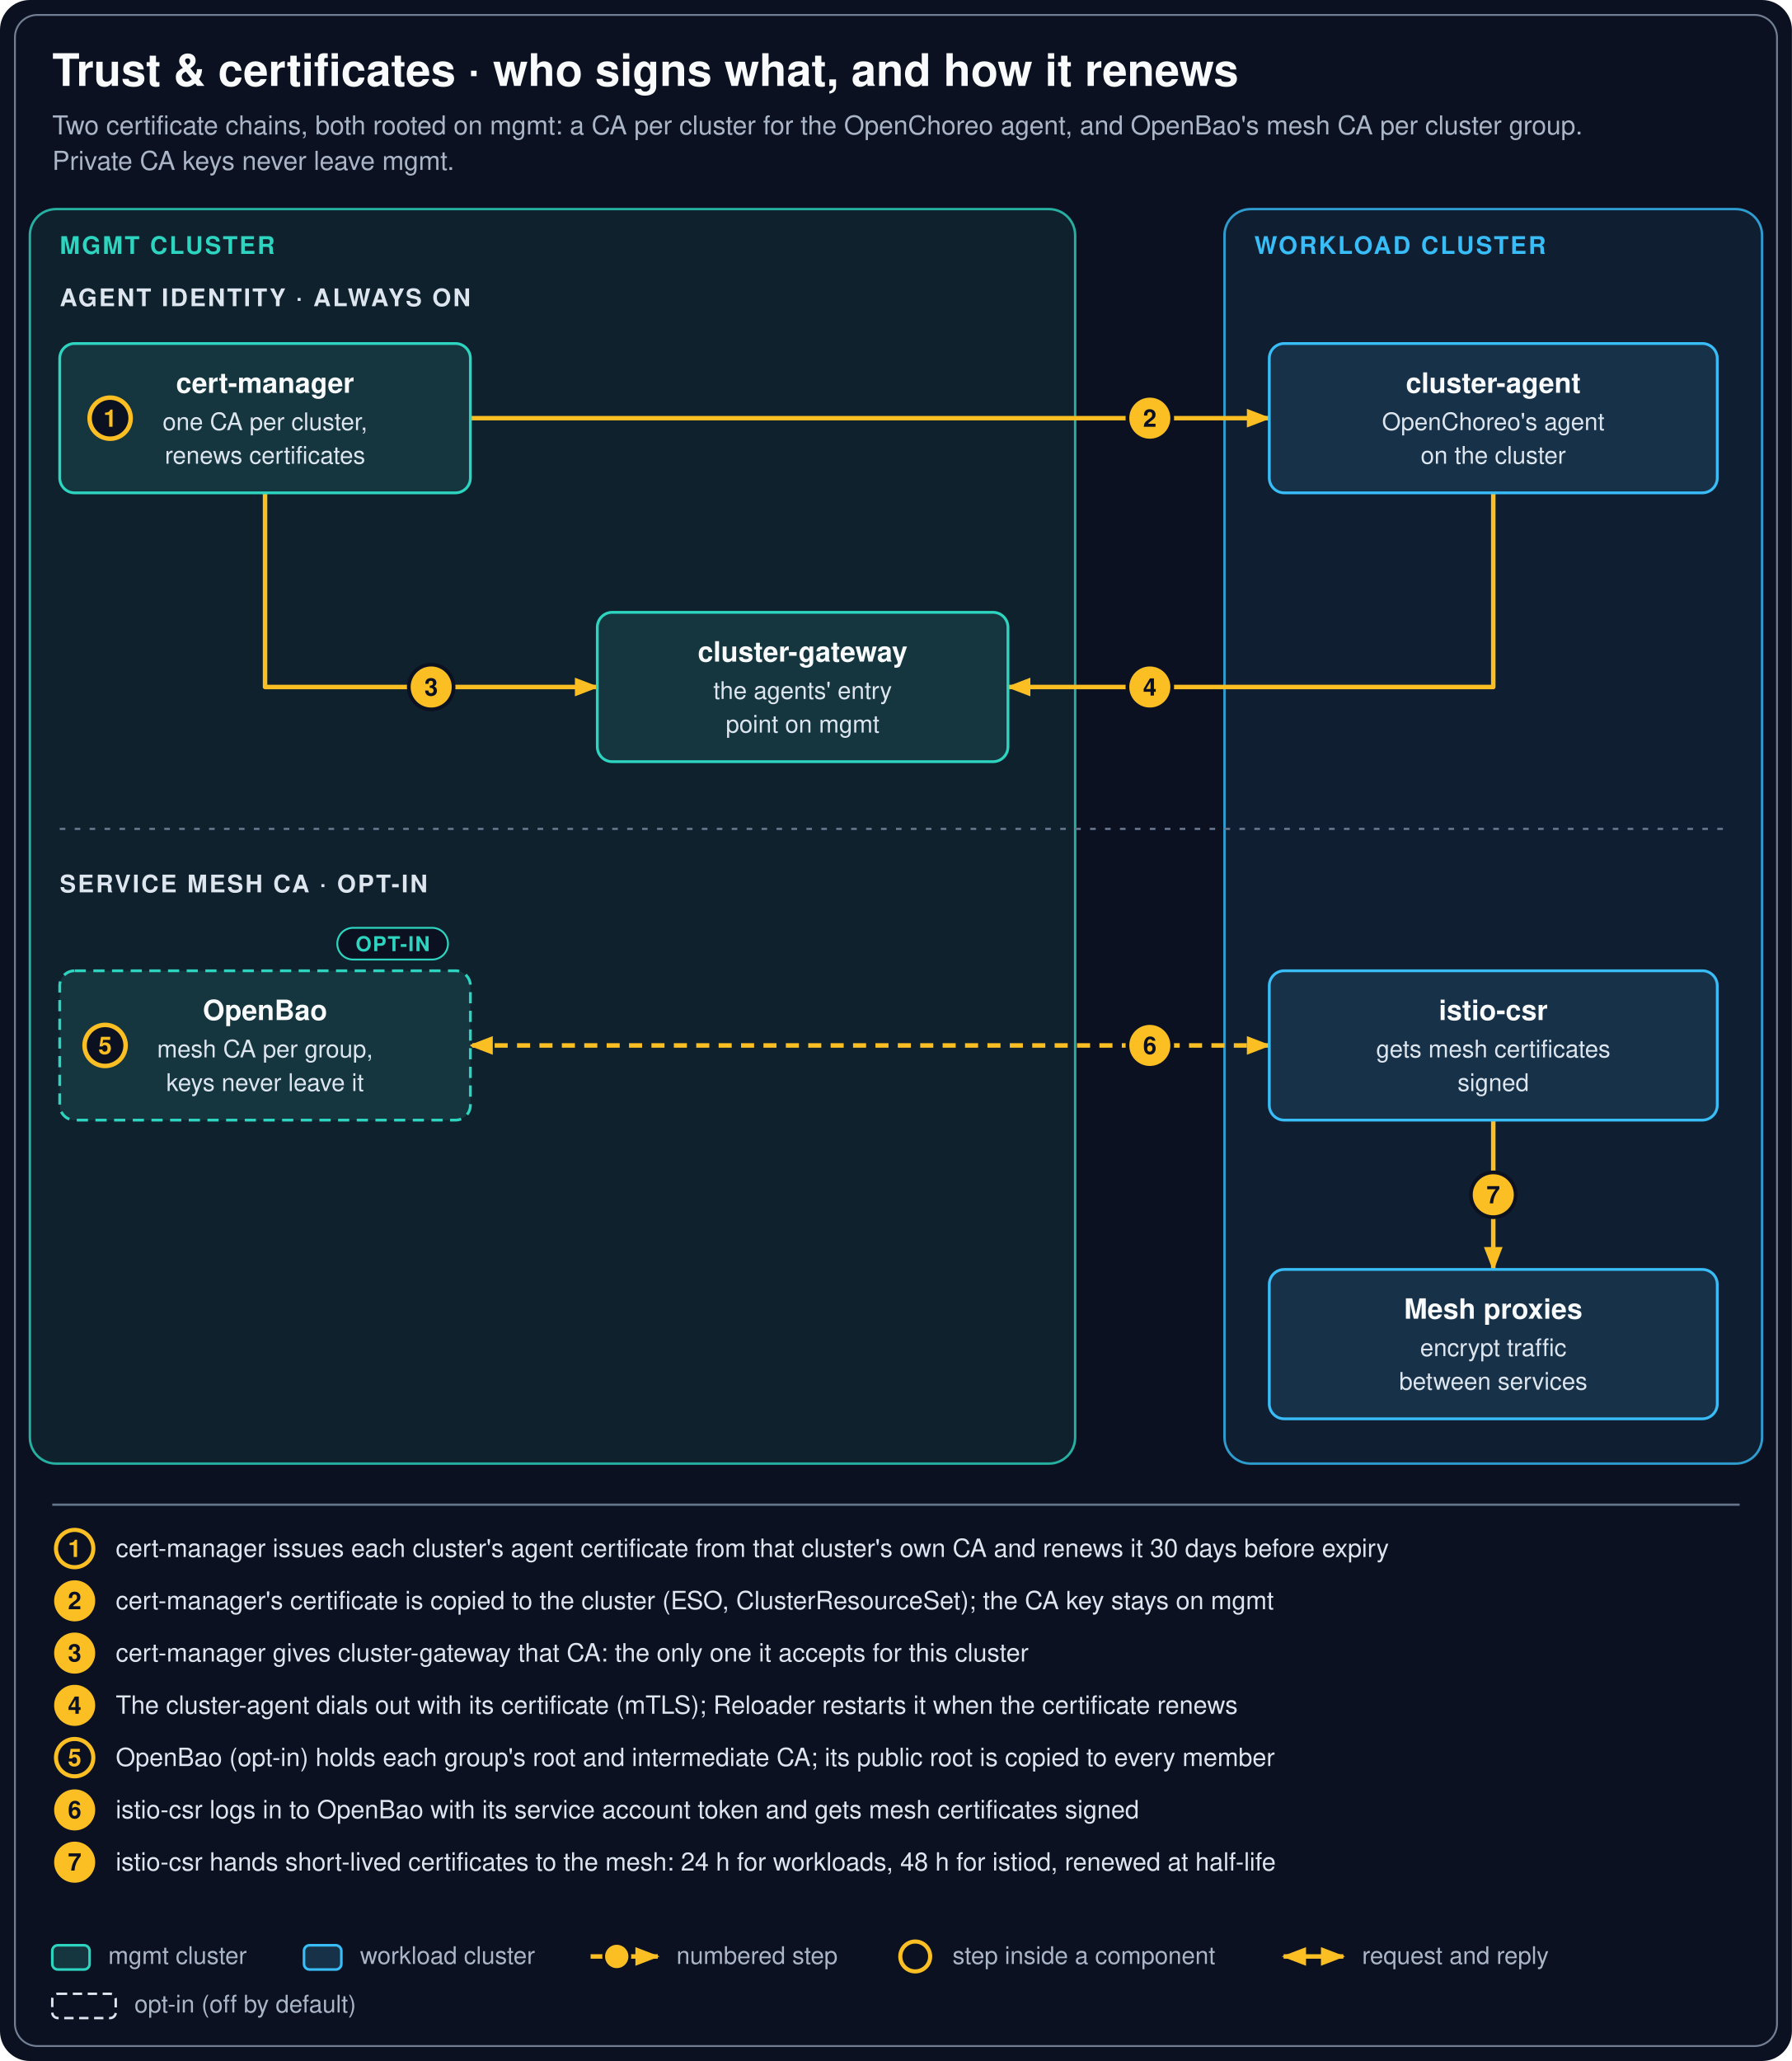
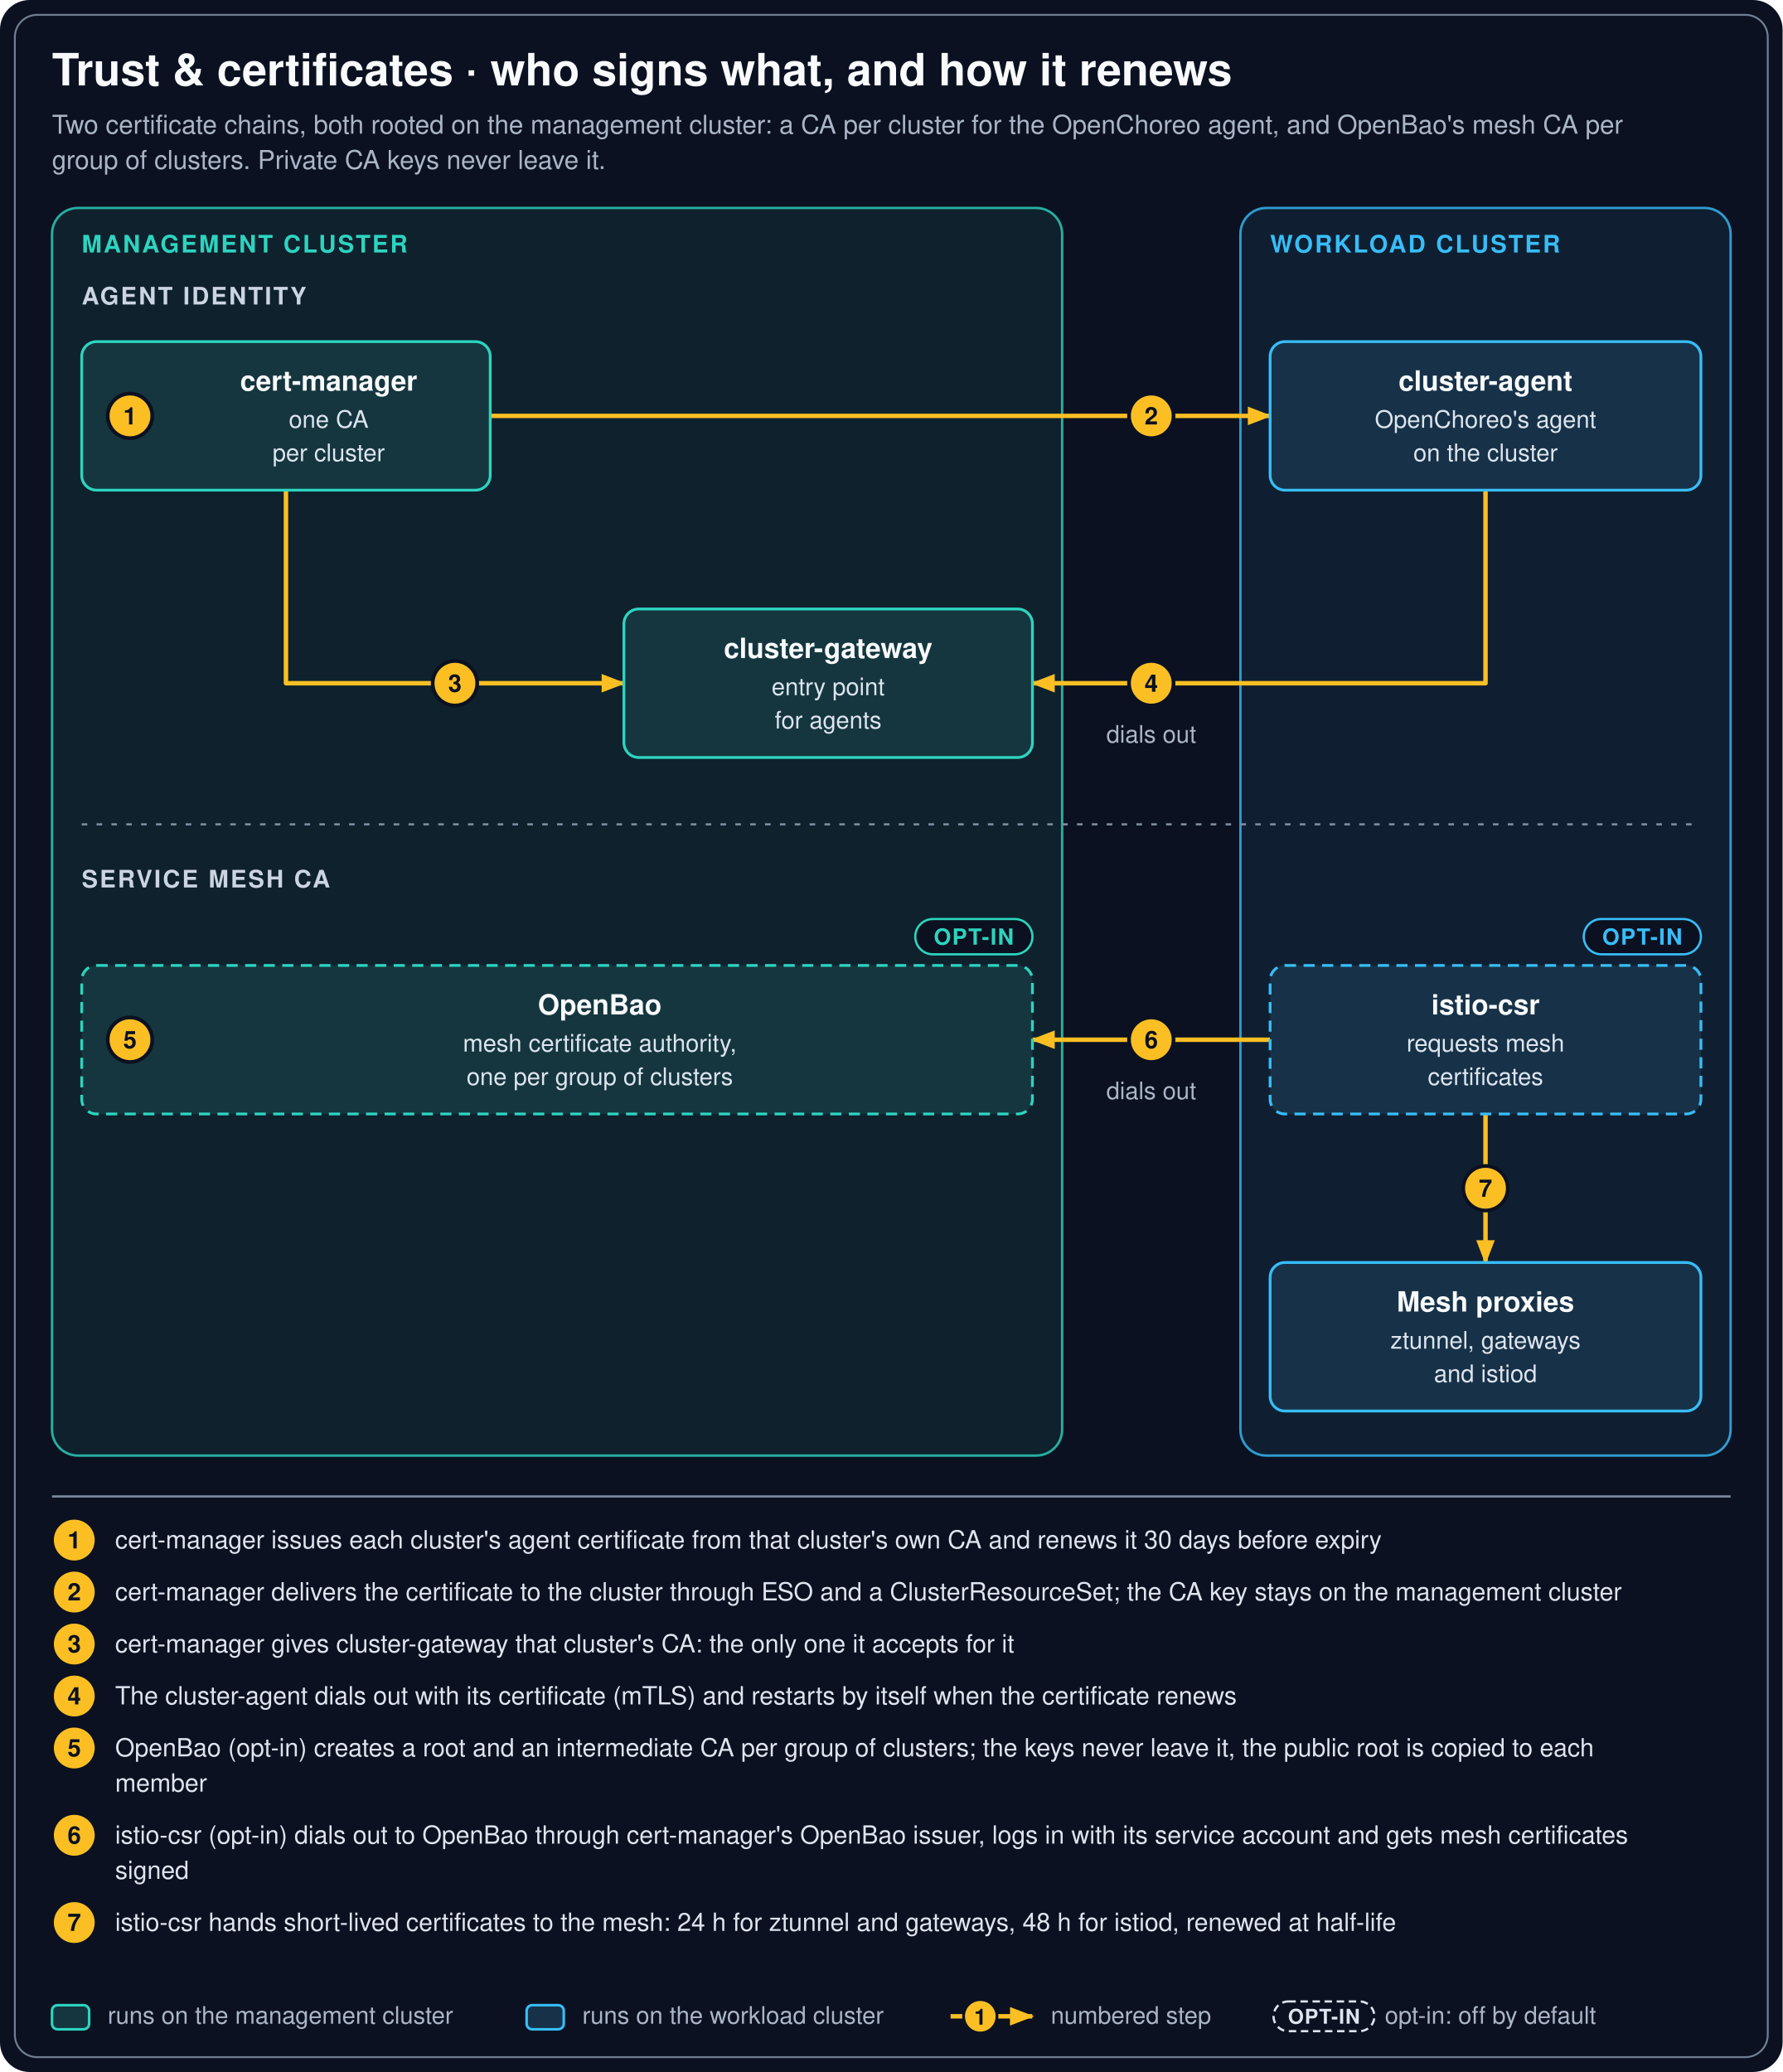
- <svg xmlns="http://www.w3.org/2000/svg" width="960" height="1104" viewBox="0 0 960 1104" role="img" aria-label="Trust &amp; certificates · who signs what, and how it renews">
+ <svg xmlns="http://www.w3.org/2000/svg" width="960" height="1116" viewBox="0 0 960 1116" role="img" aria-label="Trust &amp; certificates · who signs what, and how it renews">
  <style>.s{font-family:'Segoe UI','Helvetica Neue',Helvetica,Arial,'Liberation Sans',sans-serif}.m{font-family:'JetBrains Mono',SFMono-Regular,Menlo,Consolas,'Liberation Mono',monospace}.fx{fill:none;stroke-width:3.4;stroke-linecap:round;stroke-dasharray:4 10;opacity:0;animation:fxdash .9s linear infinite,fxseq 10.20s linear infinite both}@keyframes fxdash{to{stroke-dashoffset:-14}}@keyframes fxseq{0%{opacity:0}3%{opacity:1}25.9%{opacity:1}30.9%{opacity:0}100%{opacity:0}}@media (prefers-reduced-motion:reduce){.fx{animation:none;opacity:0}}</style>
  <defs>
    <marker id="ahfbbf24" markerWidth="13" markerHeight="10" refX="12" refY="5" orient="auto" markerUnits="userSpaceOnUse">
      <path d="M0,0 L13,5 L0,10 z" fill="#fbbf24" />
    </marker>
    <marker id="asfbbf24" markerWidth="13" markerHeight="10" refX="1" refY="5" orient="auto" markerUnits="userSpaceOnUse">
      <path d="M13,0 L0,5 L13,10 z" fill="#fbbf24" />
    </marker>
  </defs>
-   <rect width="960" height="1104" rx="16" fill="#0b1120" />
-   <rect x="8" y="8" width="944" height="1088" rx="12" fill="none" stroke="#8b9ab0" stroke-opacity=".8" />
-   <rect x="16" y="112" width="560" height="672" rx="14" fill="#0e212d" stroke="#2dd4bf" stroke-opacity=".8" stroke-width="1.3" />
-   <text class="s" x="32.0" y="136.0" font-size="13" fill="#2dd4bf" font-weight="700" letter-spacing="1.0">MGMT CLUSTER</text>
-   <rect x="656" y="112" width="288" height="672" rx="14" fill="#0f1f31" stroke="#38bdf8" stroke-opacity=".8" stroke-width="1.3" />
-   <text class="s" x="672.0" y="136.0" font-size="13" fill="#38bdf8" font-weight="700" letter-spacing="1.0">WORKLOAD CLUSTER</text>
-   <path d="M 32 444 L 928 444" stroke="#64748b" stroke-width="1.2" stroke-dasharray="3 5" />
-   <path d="M 252.0 224.0 L 680.0 224.0" fill="none" stroke="#fbbf24" stroke-width="2.4" stroke-linejoin="round" marker-end="url(#ahfbbf24)" />
-   <path d="M 142.0 264.0 L 142.0 368.0 L 320.0 368.0" fill="none" stroke="#fbbf24" stroke-width="2.4" stroke-linejoin="round" marker-end="url(#ahfbbf24)" />
-   <path d="M 800.0 264.0 L 800.0 368.0 L 540.0 368.0" fill="none" stroke="#fbbf24" stroke-width="2.4" stroke-linejoin="round" marker-end="url(#ahfbbf24)" />
-   <path d="M 680.0 560.0 L 252.0 560.0" fill="none" stroke="#fbbf24" stroke-width="2.4" stroke-linejoin="round" stroke-dasharray="7 5" marker-end="url(#ahfbbf24)" marker-start="url(#asfbbf24)" />
+   <rect width="960" height="1116" rx="16" fill="#0b1120" />
+   <rect x="8" y="8" width="944" height="1100" rx="12" fill="none" stroke="#8b9ab0" stroke-opacity=".8" />
+   <rect x="28" y="112" width="544" height="672" rx="14" fill="#0e212d" stroke="#2dd4bf" stroke-opacity=".8" stroke-width="1.3" />
+   <text class="s" x="44.0" y="136.0" font-size="13" fill="#2dd4bf" font-weight="700" letter-spacing="1.0">MANAGEMENT CLUSTER</text>
+   <rect x="668" y="112" width="264" height="672" rx="14" fill="#0f1f31" stroke="#38bdf8" stroke-opacity=".8" stroke-width="1.3" />
+   <text class="s" x="684.0" y="136.0" font-size="13" fill="#38bdf8" font-weight="700" letter-spacing="1.0">WORKLOAD CLUSTER</text>
+   <path d="M 44 444 L 916 444" stroke="#7c8aa0" stroke-width="1.2" stroke-dasharray="3 5" />
+   <path d="M 264.0 224.0 L 684.0 224.0" fill="none" stroke="#fbbf24" stroke-width="2.4" stroke-linejoin="round" marker-end="url(#ahfbbf24)" />
+   <path d="M 154.0 264.0 L 154.0 368.0 L 336.0 368.0" fill="none" stroke="#fbbf24" stroke-width="2.4" stroke-linejoin="round" marker-end="url(#ahfbbf24)" />
+   <path d="M 800.0 264.0 L 800.0 368.0 L 556.0 368.0" fill="none" stroke="#fbbf24" stroke-width="2.4" stroke-linejoin="round" marker-end="url(#ahfbbf24)" />
+   <path d="M 684.0 560.0 L 556.0 560.0" fill="none" stroke="#fbbf24" stroke-width="2.4" stroke-linejoin="round" marker-end="url(#ahfbbf24)" />
  <path d="M 800.0 600.0 L 800.0 680.0" fill="none" stroke="#fbbf24" stroke-width="2.4" stroke-linejoin="round" marker-end="url(#ahfbbf24)" />
-   <path class="fx" d="M 252.0 224.0 L 680.0 224.0" stroke="#fde5a7" style="animation-delay:0s,1.10s" />
-   <path class="fx" d="M 142.0 264.0 L 142.0 368.0 L 320.0 368.0" stroke="#fde5a7" style="animation-delay:0s,2.20s" />
-   <path class="fx" d="M 800.0 264.0 L 800.0 368.0 L 540.0 368.0" stroke="#fde5a7" style="animation-delay:0s,3.30s" />
-   <path class="fx" d="M 680.0 560.0 L 252.0 560.0" stroke="#fde5a7" style="animation-delay:0s,5.50s" />
+   <path class="fx" d="M 264.0 224.0 L 684.0 224.0" stroke="#fde5a7" style="animation-delay:0s,1.10s" />
+   <path class="fx" d="M 154.0 264.0 L 154.0 368.0 L 336.0 368.0" stroke="#fde5a7" style="animation-delay:0s,2.20s" />
+   <path class="fx" d="M 800.0 264.0 L 800.0 368.0 L 556.0 368.0" stroke="#fde5a7" style="animation-delay:0s,3.30s" />
+   <path class="fx" d="M 684.0 560.0 L 556.0 560.0" stroke="#fde5a7" style="animation-delay:0s,5.50s" />
  <path class="fx" d="M 800.0 600.0 L 800.0 680.0" stroke="#fde5a7" style="animation-delay:0s,6.60s" />
-   <rect x="32" y="184" width="220" height="80" rx="8" fill="#15363f" stroke="#2dd4bf" stroke-width="1.5" />
-   <text class="s" x="142.0" y="210.4" font-size="15" fill="#f8fafc" font-weight="600" text-anchor="middle">cert-manager</text>
-   <text class="s" x="142.0" y="230.4" font-size="13" fill="#dde5ef" text-anchor="middle">one CA per cluster,</text>
-   <text class="s" x="142.0" y="248.4" font-size="13" fill="#dde5ef" text-anchor="middle">renews certificates</text>
-   <rect x="320" y="328" width="220" height="80" rx="8" fill="#15363f" stroke="#2dd4bf" stroke-width="1.5" />
-   <text class="s" x="430.0" y="354.4" font-size="15" fill="#f8fafc" font-weight="600" text-anchor="middle">cluster-gateway</text>
-   <text class="s" x="430.0" y="374.4" font-size="13" fill="#dde5ef" text-anchor="middle">the agents' entry</text>
-   <text class="s" x="430.0" y="392.4" font-size="13" fill="#dde5ef" text-anchor="middle">point on mgmt</text>
-   <rect x="680" y="184" width="240" height="80" rx="8" fill="#173248" stroke="#38bdf8" stroke-width="1.5" />
+   <rect x="44" y="184" width="220" height="80" rx="8" fill="#15363f" stroke="#2dd4bf" stroke-width="1.5" />
+   <text class="s" x="177.0" y="210.4" font-size="15" fill="#f8fafc" font-weight="600" text-anchor="middle">cert-manager</text>
+   <text class="s" x="177.0" y="230.4" font-size="13" fill="#dde5ef" text-anchor="middle">one CA</text>
+   <text class="s" x="177.0" y="248.4" font-size="13" fill="#dde5ef" text-anchor="middle">per cluster</text>
+   <rect x="336" y="328" width="220" height="80" rx="8" fill="#15363f" stroke="#2dd4bf" stroke-width="1.5" />
+   <text class="s" x="446.0" y="354.4" font-size="15" fill="#f8fafc" font-weight="600" text-anchor="middle">cluster-gateway</text>
+   <text class="s" x="446.0" y="374.4" font-size="13" fill="#dde5ef" text-anchor="middle">entry point</text>
+   <text class="s" x="446.0" y="392.4" font-size="13" fill="#dde5ef" text-anchor="middle">for agents</text>
+   <rect x="684" y="184" width="232" height="80" rx="8" fill="#173248" stroke="#38bdf8" stroke-width="1.5" />
  <text class="s" x="800.0" y="210.4" font-size="15" fill="#f8fafc" font-weight="600" text-anchor="middle">cluster-agent</text>
  <text class="s" x="800.0" y="230.4" font-size="13" fill="#dde5ef" text-anchor="middle">OpenChoreo's agent</text>
  <text class="s" x="800.0" y="248.4" font-size="13" fill="#dde5ef" text-anchor="middle">on the cluster</text>
-   <rect x="32" y="520" width="220" height="80" rx="8" fill="#15363f" stroke="#2dd4bf" stroke-width="1.5" stroke-dasharray="6 4" />
-   <text class="s" x="142.0" y="546.4" font-size="15" fill="#f8fafc" font-weight="600" text-anchor="middle">OpenBao</text>
-   <text class="s" x="142.0" y="566.4" font-size="13" fill="#dde5ef" text-anchor="middle">mesh CA per group,</text>
-   <text class="s" x="142.0" y="584.4" font-size="13" fill="#dde5ef" text-anchor="middle">keys never leave it</text>
-   <rect x="180.7" y="497" width="59.3" height="17" rx="8.5" fill="#0b1120" stroke="#2dd4bf" stroke-width="1" />
-   <text class="s" x="210.4" y="509.5" font-size="11" font-weight="700" fill="#2dd4bf" text-anchor="middle" letter-spacing="0.6">OPT-IN</text>
-   <rect x="680" y="520" width="240" height="80" rx="8" fill="#173248" stroke="#38bdf8" stroke-width="1.5" />
+   <rect x="44" y="520" width="512" height="80" rx="8" fill="#15363f" stroke="#2dd4bf" stroke-width="1.5" stroke-dasharray="6 4" />
+   <text class="s" x="323.0" y="546.4" font-size="15" fill="#f8fafc" font-weight="600" text-anchor="middle">OpenBao</text>
+   <text class="s" x="323.0" y="566.4" font-size="13" fill="#dde5ef" text-anchor="middle">mesh certificate authority,</text>
+   <text class="s" x="323.0" y="584.4" font-size="13" fill="#dde5ef" text-anchor="middle">one per group of clusters</text>
+   <rect x="492.9" y="495" width="63.1" height="19" rx="9.5" fill="#0b1120" stroke="#2dd4bf" stroke-width="1.2" />
+   <text class="s" x="524.4" y="508.8" font-size="12" font-weight="700" fill="#2dd4bf" text-anchor="middle" letter-spacing="0.6">OPT-IN</text>
+   <rect x="684" y="520" width="232" height="80" rx="8" fill="#173248" stroke="#38bdf8" stroke-width="1.5" stroke-dasharray="6 4" />
  <text class="s" x="800.0" y="546.4" font-size="15" fill="#f8fafc" font-weight="600" text-anchor="middle">istio-csr</text>
-   <text class="s" x="800.0" y="566.4" font-size="13" fill="#dde5ef" text-anchor="middle">gets mesh certificates</text>
-   <text class="s" x="800.0" y="584.4" font-size="13" fill="#dde5ef" text-anchor="middle">signed</text>
-   <rect x="680" y="680" width="240" height="80" rx="8" fill="#173248" stroke="#38bdf8" stroke-width="1.5" />
+   <text class="s" x="800.0" y="566.4" font-size="13" fill="#dde5ef" text-anchor="middle">requests mesh</text>
+   <text class="s" x="800.0" y="584.4" font-size="13" fill="#dde5ef" text-anchor="middle">certificates</text>
+   <rect x="852.9" y="495" width="63.1" height="19" rx="9.5" fill="#0b1120" stroke="#38bdf8" stroke-width="1.2" />
+   <text class="s" x="884.4" y="508.8" font-size="12" font-weight="700" fill="#38bdf8" text-anchor="middle" letter-spacing="0.6">OPT-IN</text>
+   <rect x="684" y="680" width="232" height="80" rx="8" fill="#173248" stroke="#38bdf8" stroke-width="1.5" />
  <text class="s" x="800.0" y="706.4" font-size="15" fill="#f8fafc" font-weight="600" text-anchor="middle">Mesh proxies</text>
-   <text class="s" x="800.0" y="726.4" font-size="13" fill="#dde5ef" text-anchor="middle">encrypt traffic</text>
-   <text class="s" x="800.0" y="744.4" font-size="13" fill="#dde5ef" text-anchor="middle">between services</text>
+   <text class="s" x="800.0" y="726.4" font-size="13" fill="#dde5ef" text-anchor="middle">ztunnel, gateways</text>
+   <text class="s" x="800.0" y="744.4" font-size="13" fill="#dde5ef" text-anchor="middle">and istiod</text>
  <text class="s" x="28.0" y="46.0" font-size="24" fill="#f8fafc" font-weight="700">Trust &amp; certificates · who signs what, and how it renews</text>
-   <text class="s" x="28.0" y="72.0" font-size="14" fill="#aab6c8">Two certificate chains, both rooted on mgmt: a CA per cluster for the OpenChoreo agent, and OpenBao's mesh CA per cluster group.</text>
-   <text class="s" x="28.0" y="91.0" font-size="14" fill="#aab6c8">Private CA keys never leave mgmt.</text>
-   <text class="s" x="32.0" y="164.0" font-size="13" fill="#dde5ef" font-weight="700" letter-spacing="1.0">AGENT IDENTITY · ALWAYS ON</text>
-   <text class="s" x="32.0" y="478.0" font-size="13" fill="#dde5ef" font-weight="700" letter-spacing="1.0">SERVICE MESH CA · OPT-IN</text>
-   <circle cx="59.0" cy="224.0" r="11" fill="#0b1120" stroke="#fbbf24" stroke-width="2.4" />
-   <text class="s" x="59.0" y="228.6" font-size="13" font-weight="700" fill="#fbbf24" text-anchor="middle">1</text>
-   <circle cx="56.3" cy="560.0" r="11" fill="#0b1120" stroke="#fbbf24" stroke-width="2.4" />
-   <text class="s" x="56.3" y="564.6" font-size="13" font-weight="700" fill="#fbbf24" text-anchor="middle">5</text>
-   <circle cx="616.0" cy="224.0" r="12" fill="#fbbf24" stroke="#0b1120" stroke-width="2" />
-   <text class="s" x="616.0" y="228.6" font-size="13" font-weight="700" fill="#0b1120" text-anchor="middle">2</text>
-   <circle cx="231.0" cy="368.0" r="12" fill="#fbbf24" stroke="#0b1120" stroke-width="2" />
-   <text class="s" x="231.0" y="372.6" font-size="13" font-weight="700" fill="#0b1120" text-anchor="middle">3</text>
-   <circle cx="616.0" cy="368.0" r="12" fill="#fbbf24" stroke="#0b1120" stroke-width="2" />
-   <text class="s" x="616.0" y="372.6" font-size="13" font-weight="700" fill="#0b1120" text-anchor="middle">4</text>
-   <circle cx="616.0" cy="560.0" r="12" fill="#fbbf24" stroke="#0b1120" stroke-width="2" />
-   <text class="s" x="616.0" y="564.6" font-size="13" font-weight="700" fill="#0b1120" text-anchor="middle">6</text>
+   <text class="s" x="28.0" y="72.0" font-size="14" fill="#aab6c8">Two certificate chains, both rooted on the management cluster: a CA per cluster for the OpenChoreo agent, and OpenBao's mesh CA per</text>
+   <text class="s" x="28.0" y="91.0" font-size="14" fill="#aab6c8">group of clusters. Private CA keys never leave it.</text>
+   <text class="s" x="44.0" y="164.0" font-size="13" fill="#cbd5e1" font-weight="700" letter-spacing="1.0">AGENT IDENTITY</text>
+   <text class="s" x="44.0" y="478.0" font-size="13" fill="#cbd5e1" font-weight="700" letter-spacing="1.0">SERVICE MESH CA</text>
+   <circle cx="70.0" cy="224.0" r="12" fill="#fbbf24" stroke="#0b1120" stroke-width="2" />
+   <text class="s" x="70.0" y="228.6" font-size="13" font-weight="700" fill="#0b1120" text-anchor="middle">1</text>
+   <circle cx="70.0" cy="560.0" r="12" fill="#fbbf24" stroke="#0b1120" stroke-width="2" />
+   <text class="s" x="70.0" y="564.6" font-size="13" font-weight="700" fill="#0b1120" text-anchor="middle">5</text>
+   <circle cx="620.0" cy="224.0" r="12" fill="#fbbf24" stroke="#0b1120" stroke-width="2" />
+   <text class="s" x="620.0" y="228.6" font-size="13" font-weight="700" fill="#0b1120" text-anchor="middle">2</text>
+   <circle cx="245.0" cy="368.0" r="12" fill="#fbbf24" stroke="#0b1120" stroke-width="2" />
+   <text class="s" x="245.0" y="372.6" font-size="13" font-weight="700" fill="#0b1120" text-anchor="middle">3</text>
+   <rect x="590.3" y="386.0" width="59.3" height="20.0" rx="3" fill="#0b1120" />
+   <text class="s" x="620.0" y="400.0" font-size="13" fill="#aab6c8" text-anchor="middle">dials out</text>
+   <circle cx="620.0" cy="368.0" r="12" fill="#fbbf24" stroke="#0b1120" stroke-width="2" />
+   <text class="s" x="620.0" y="372.6" font-size="13" font-weight="700" fill="#0b1120" text-anchor="middle">4</text>
+   <rect x="590.3" y="578.0" width="59.3" height="20.0" rx="3" fill="#0b1120" />
+   <text class="s" x="620.0" y="592.0" font-size="13" fill="#aab6c8" text-anchor="middle">dials out</text>
+   <circle cx="620.0" cy="560.0" r="12" fill="#fbbf24" stroke="#0b1120" stroke-width="2" />
+   <text class="s" x="620.0" y="564.6" font-size="13" font-weight="700" fill="#0b1120" text-anchor="middle">6</text>
  <circle cx="800.0" cy="640.0" r="12" fill="#fbbf24" stroke="#0b1120" stroke-width="2" />
  <text class="s" x="800.0" y="644.6" font-size="13" font-weight="700" fill="#0b1120" text-anchor="middle">7</text>
-   <line x1="28" y1="806" x2="932" y2="806" stroke="#64748b" stroke-width="1.2" />
-   <circle cx="40" cy="829.5" r="10" fill="#0b1120" stroke="#fbbf24" stroke-width="2.2" />
-   <text class="s" x="40" y="834" font-size="13" font-weight="700" fill="#fbbf24" text-anchor="middle">1</text>
+   <line x1="28" y1="806" x2="932" y2="806" stroke="#7c8aa0" stroke-width="1.2" />
+   <circle cx="40" cy="829.5" r="11" fill="#fbbf24" />
+   <text class="s" x="40" y="834" font-size="13" font-weight="700" fill="#0b1120" text-anchor="middle">1</text>
  <text class="s" x="62.0" y="834.0" font-size="13.5" fill="#dde5ef">cert-manager issues each cluster's agent certificate from that cluster's own CA and renews it 30 days before expiry</text>
  <circle cx="40" cy="857.5" r="11" fill="#fbbf24" />
  <text class="s" x="40" y="862" font-size="13" font-weight="700" fill="#0b1120" text-anchor="middle">2</text>
-   <text class="s" x="62.0" y="862.0" font-size="13.5" fill="#dde5ef">cert-manager's certificate is copied to the cluster (ESO, ClusterResourceSet); the CA key stays on mgmt</text>
+   <text class="s" x="62.0" y="862.0" font-size="13.5" fill="#dde5ef">cert-manager delivers the certificate to the cluster through ESO and a ClusterResourceSet; the CA key stays on the management cluster</text>
  <circle cx="40" cy="885.5" r="11" fill="#fbbf24" />
  <text class="s" x="40" y="890" font-size="13" font-weight="700" fill="#0b1120" text-anchor="middle">3</text>
-   <text class="s" x="62.0" y="890.0" font-size="13.5" fill="#dde5ef">cert-manager gives cluster-gateway that CA: the only one it accepts for this cluster</text>
+   <text class="s" x="62.0" y="890.0" font-size="13.5" fill="#dde5ef">cert-manager gives cluster-gateway that cluster's CA: the only one it accepts for it</text>
  <circle cx="40" cy="913.5" r="11" fill="#fbbf24" />
  <text class="s" x="40" y="918" font-size="13" font-weight="700" fill="#0b1120" text-anchor="middle">4</text>
-   <text class="s" x="62.0" y="918.0" font-size="13.5" fill="#dde5ef">The cluster-agent dials out with its certificate (mTLS); Reloader restarts it when the certificate renews</text>
-   <circle cx="40" cy="941.5" r="10" fill="#0b1120" stroke="#fbbf24" stroke-width="2.2" />
-   <text class="s" x="40" y="946" font-size="13" font-weight="700" fill="#fbbf24" text-anchor="middle">5</text>
-   <text class="s" x="62.0" y="946.0" font-size="13.5" fill="#dde5ef">OpenBao (opt-in) holds each group's root and intermediate CA; its public root is copied to every member</text>
-   <circle cx="40" cy="969.5" r="11" fill="#fbbf24" />
-   <text class="s" x="40" y="974" font-size="13" font-weight="700" fill="#0b1120" text-anchor="middle">6</text>
-   <text class="s" x="62.0" y="974.0" font-size="13.5" fill="#dde5ef">istio-csr logs in to OpenBao with its service account token and gets mesh certificates signed</text>
-   <circle cx="40" cy="997.5" r="11" fill="#fbbf24" />
-   <text class="s" x="40" y="1002" font-size="13" font-weight="700" fill="#0b1120" text-anchor="middle">7</text>
-   <text class="s" x="62.0" y="1002.0" font-size="13.5" fill="#dde5ef">istio-csr hands short-lived certificates to the mesh: 24 h for workloads, 48 h for istiod, renewed at half-life</text>
-   <rect x="28" y="1042" width="20" height="13" rx="3" fill="#15363f" stroke="#2dd4bf" stroke-width="1.4" />
-   <text class="s" x="58.0" y="1052.0" font-size="13" fill="#aab6c8">mgmt cluster</text>
-   <rect x="162.863" y="1042" width="20" height="13" rx="3" fill="#173248" stroke="#38bdf8" stroke-width="1.4" />
-   <text class="s" x="192.9" y="1052.0" font-size="13" fill="#aab6c8">workload cluster</text>
-   <path d="M 316.41 1048 L 352.41 1048" stroke="#fbbf24" stroke-width="2.4" marker-end="url(#ahfbbf24)" />
-   <circle cx="330.41" cy="1048" r="7" fill="#fbbf24" stroke="#0b1120" stroke-width="1.5" />
-   <text class="s" x="362.4" y="1052.0" font-size="13" fill="#aab6c8">numbered step</text>
-   <circle cx="490.322" cy="1048" r="8" fill="#0b1120" stroke="#fbbf24" stroke-width="2.2" />
-   <text class="s" x="510.3" y="1052.0" font-size="13" fill="#aab6c8">step inside a component</text>
-   <path d="M 687.684 1048 L 719.684 1048" stroke="#fbbf24" stroke-width="2.4" marker-end="url(#ahfbbf24)" marker-start="url(#asfbbf24)" />
-   <text class="s" x="729.7" y="1052.0" font-size="13" fill="#aab6c8">request and reply</text>
-   <rect x="28" y="1068" width="34" height="13" rx="3" fill="none" stroke="#dde5ef" stroke-width="1.3" stroke-dasharray="5 3" />
-   <text class="s" x="72.0" y="1078.0" font-size="13" fill="#aab6c8">opt-in (off by default)</text>
+   <text class="s" x="62.0" y="918.0" font-size="13.5" fill="#dde5ef">The cluster-agent dials out with its certificate (mTLS) and restarts by itself when the certificate renews</text>
+   <circle cx="40" cy="941.5" r="11" fill="#fbbf24" />
+   <text class="s" x="40" y="946" font-size="13" font-weight="700" fill="#0b1120" text-anchor="middle">5</text>
+   <text class="s" x="62.0" y="946.0" font-size="13.5" fill="#dde5ef">OpenBao (opt-in) creates a root and an intermediate CA per group of clusters; the keys never leave it, the public root is copied to each</text>
+   <text class="s" x="62.0" y="965.0" font-size="13.5" fill="#dde5ef">member</text>
+   <circle cx="40" cy="988.5" r="11" fill="#fbbf24" />
+   <text class="s" x="40" y="993" font-size="13" font-weight="700" fill="#0b1120" text-anchor="middle">6</text>
+   <text class="s" x="62.0" y="993.0" font-size="13.5" fill="#dde5ef">istio-csr (opt-in) dials out to OpenBao through cert-manager's OpenBao issuer, logs in with its service account and gets mesh certificates</text>
+   <text class="s" x="62.0" y="1012.0" font-size="13.5" fill="#dde5ef">signed</text>
+   <circle cx="40" cy="1035.5" r="11" fill="#fbbf24" />
+   <text class="s" x="40" y="1040" font-size="13" font-weight="700" fill="#0b1120" text-anchor="middle">7</text>
+   <text class="s" x="62.0" y="1040.0" font-size="13.5" fill="#dde5ef">istio-csr hands short-lived certificates to the mesh: 24 h for ztunnel and gateways, 48 h for istiod, renewed at half-life</text>
+   <rect x="28" y="1080" width="20" height="13" rx="3" fill="#15363f" stroke="#2dd4bf" stroke-width="1.4" />
+   <text class="s" x="58.0" y="1090.0" font-size="13" fill="#aab6c8">runs on the management cluster</text>
+   <rect x="283.605" y="1080" width="20" height="13" rx="3" fill="#173248" stroke="#38bdf8" stroke-width="1.4" />
+   <text class="s" x="313.6" y="1090.0" font-size="13" fill="#aab6c8">runs on the workload cluster</text>
+   <path d="M 511.924 1086 L 555.924 1086" stroke="#fbbf24" stroke-width="2.4" marker-end="url(#ahfbbf24)" />
+   <circle cx="527.924" cy="1086" r="9" fill="#fbbf24" stroke="#0b1120" stroke-width="1.5" />
+   <text class="s" x="527.924" y="1090.5" font-size="12" font-weight="700" fill="#0b1120" text-anchor="middle">1</text>
+   <text class="s" x="565.9" y="1090.0" font-size="13" fill="#aab6c8">numbered step</text>
+   <g>
+     <rect x="685.837" y="1078" width="54.3" height="16" rx="8" fill="none" stroke="#dde5ef" stroke-width="1.2" stroke-dasharray="4 2.5" />
+     <text class="s" x="713.0" y="1090" font-size="11" font-weight="700" fill="#dde5ef" text-anchor="middle" letter-spacing="0.4">OPT-IN</text>
+   </g>
+   <text class="s" x="745.8" y="1090.0" font-size="13" fill="#aab6c8">opt-in: off by default</text>
</svg>
